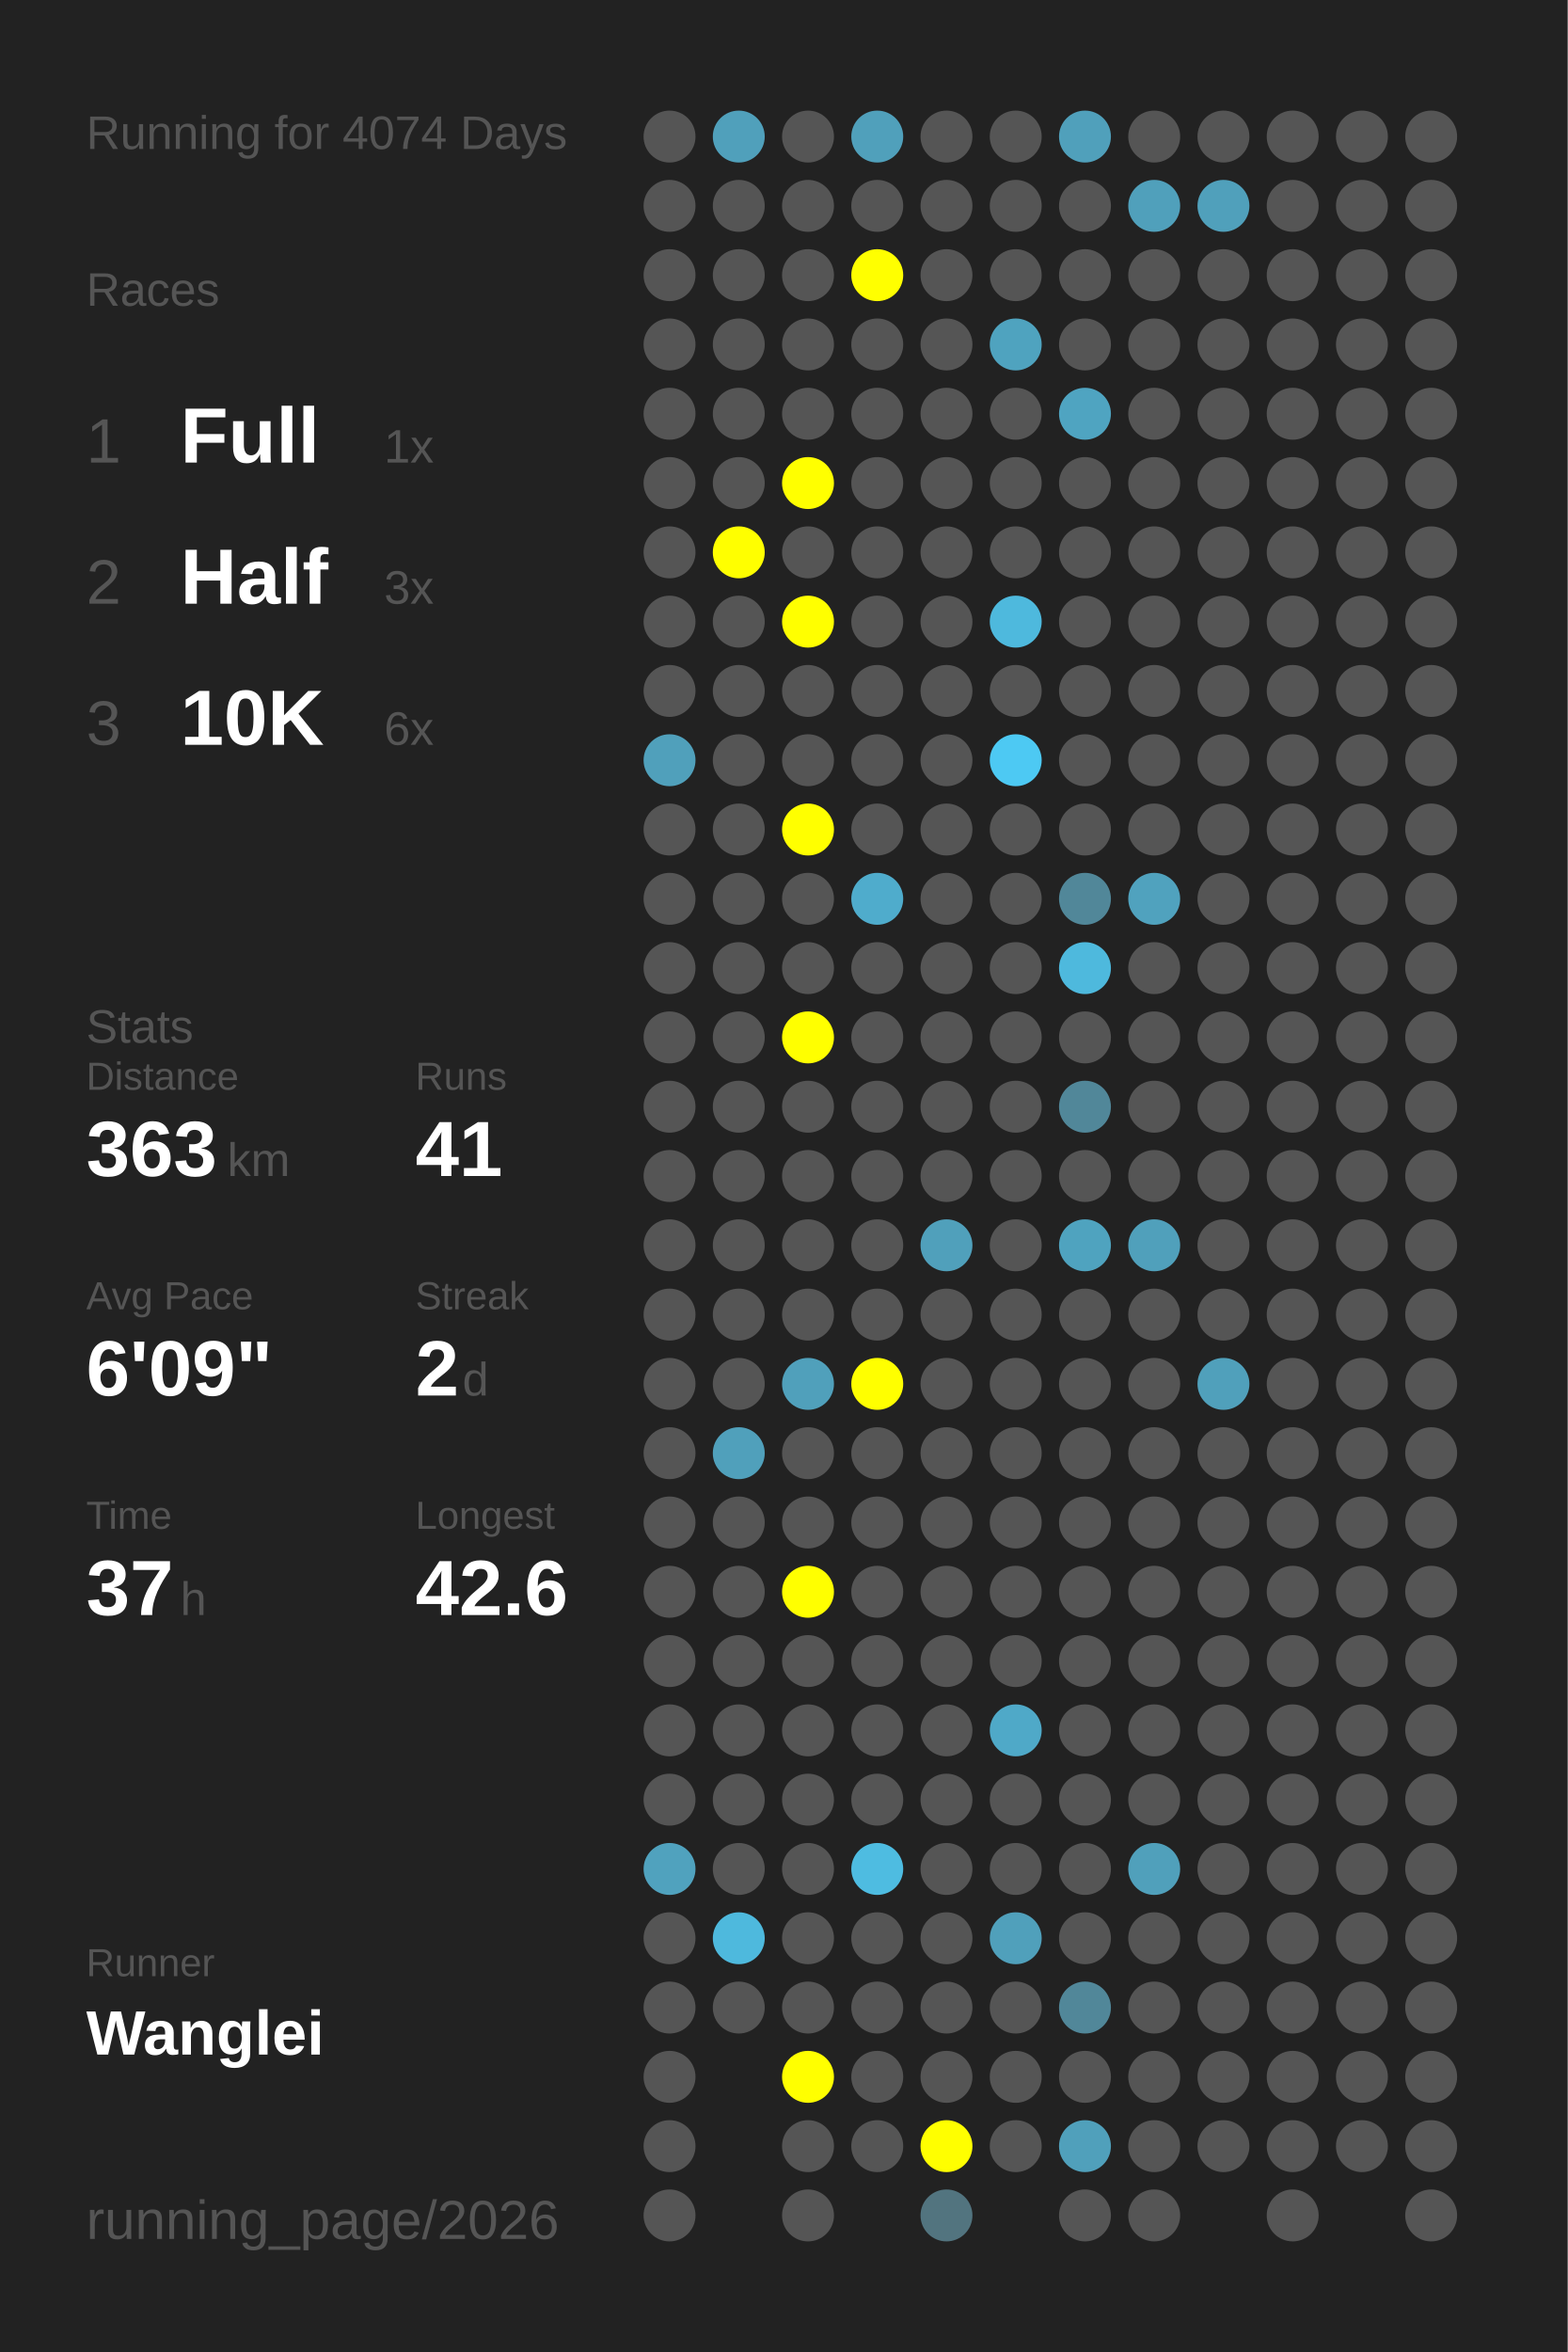
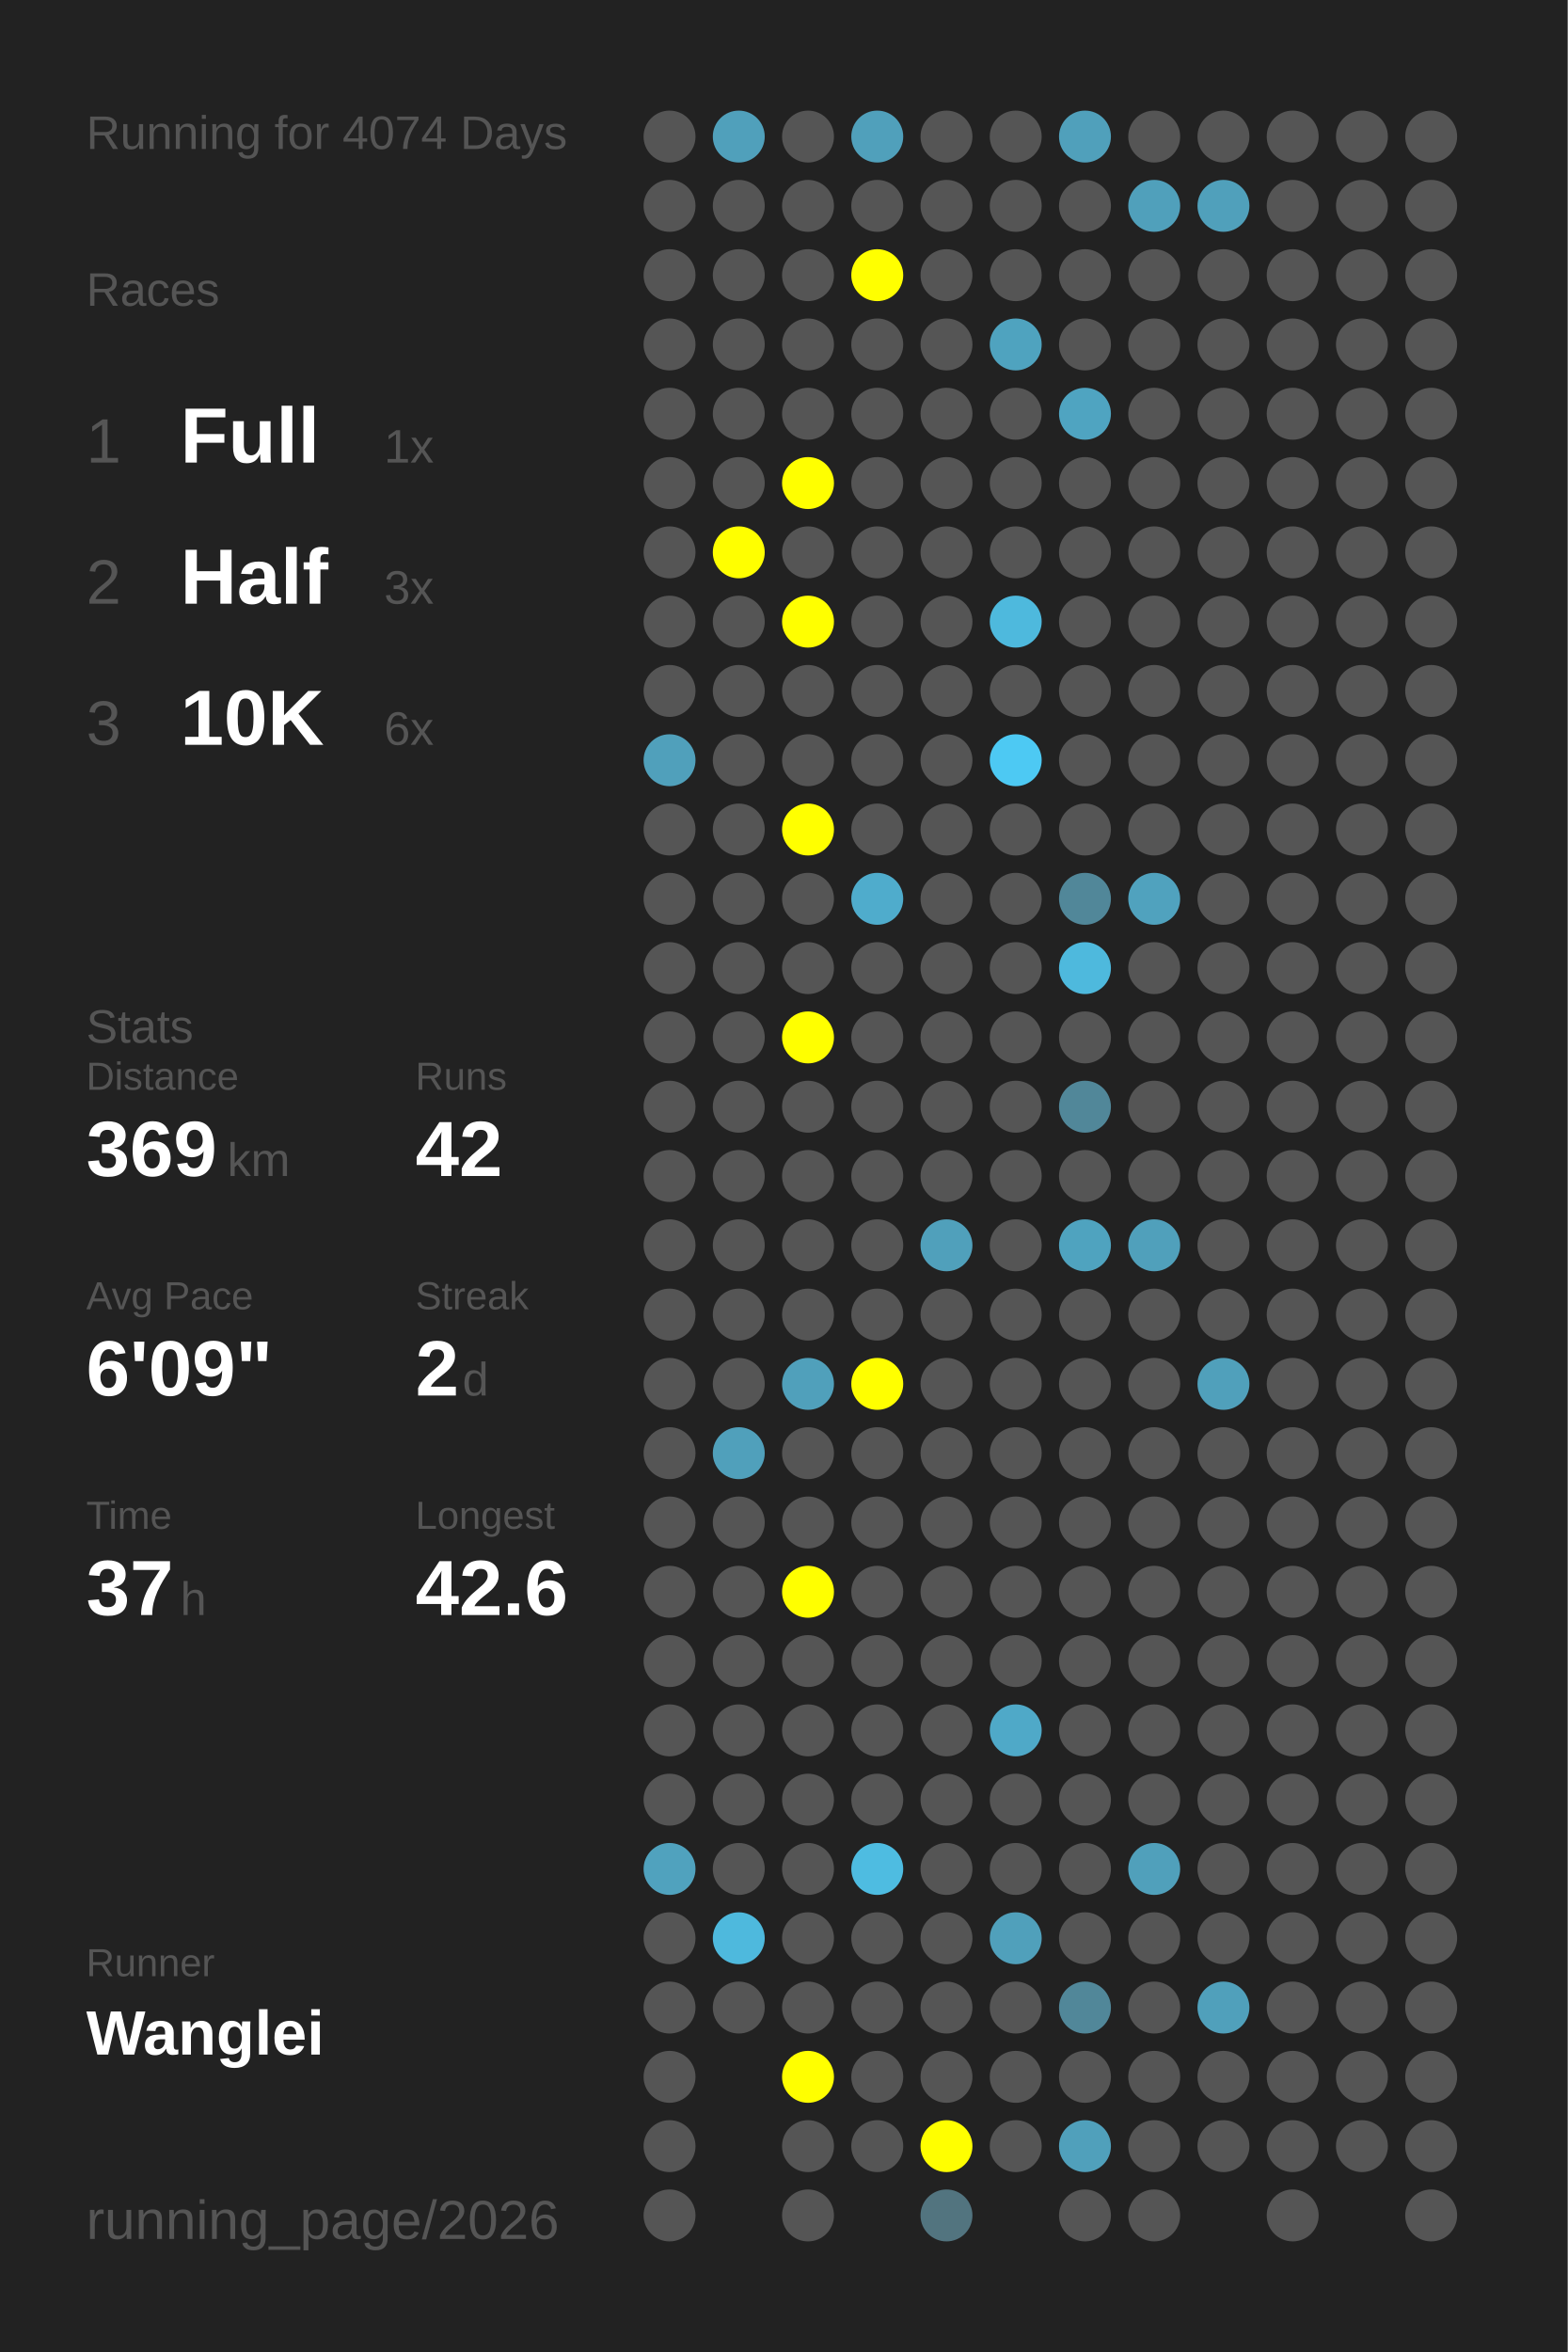
<svg xmlns="http://www.w3.org/2000/svg" baseProfile="full" height="300mm" version="1.1" viewBox="0,0,200,300" width="200mm">
  <defs />
  <rect fill="#222222" height="300" width="200" x="0" y="0" />
  <text fill="#555555" style="font-size:6px; font-family:Arial;" x="11" y="19">Running for 4074 Days</text>
  <text fill="#555555" style="font-size:6px; font-family:Arial;" x="11" y="39">Races</text>
  <text fill="#555555" style="font-size:8px; font-family:Arial;" x="11" y="59">1</text>
  <text fill="#FFFFFF" style="font-size:10px; font-family:Arial; font-weight:bold;" x="23" y="59">Full</text>
  <text fill="#555555" style="font-size:6px; font-family:Arial;" x="49" y="59">1x</text>
  <text fill="#555555" style="font-size:8px; font-family:Arial;" x="11" y="77">2</text>
  <text fill="#FFFFFF" style="font-size:10px; font-family:Arial; font-weight:bold;" x="23" y="77">Half</text>
  <text fill="#555555" style="font-size:6px; font-family:Arial;" x="49" y="77">3x</text>
  <text fill="#555555" style="font-size:8px; font-family:Arial;" x="11" y="95">3</text>
  <text fill="#FFFFFF" style="font-size:10px; font-family:Arial; font-weight:bold;" x="23" y="95">10K</text>
  <text fill="#555555" style="font-size:6px; font-family:Arial;" x="49" y="95">6x</text>
  <text fill="#555555" style="font-size:6px; font-family:Arial;" x="11" y="133">Stats</text>
  <text fill="#555555" style="font-size:5px; font-family:Arial;" x="11" y="139">Distance</text>
-   <text fill="#FFFFFF" style="font-size:10px; font-family:Arial; font-weight:bold;" x="11" y="150">363</text>
+   <text fill="#FFFFFF" style="font-size:10px; font-family:Arial; font-weight:bold;" x="11" y="150">369</text>
  <text fill="#555555" style="font-size:6px; font-family:Arial;" x="29" y="150">km</text>
  <text fill="#555555" style="font-size:5px; font-family:Arial;" x="53" y="139">Runs</text>
-   <text fill="#FFFFFF" style="font-size:10px; font-family:Arial; font-weight:bold;" x="53" y="150">41</text>
+   <text fill="#FFFFFF" style="font-size:10px; font-family:Arial; font-weight:bold;" x="53" y="150">42</text>
  <text fill="#555555" style="font-size:5px; font-family:Arial;" x="11" y="167">Avg Pace</text>
  <text fill="#FFFFFF" style="font-size:10px; font-family:Arial; font-weight:bold;" x="11" y="178">6'09"</text>
  <text fill="#555555" style="font-size:5px; font-family:Arial;" x="53" y="167">Streak</text>
  <text fill="#FFFFFF" style="font-size:10px; font-family:Arial; font-weight:bold;" x="53" y="178">2</text>
  <text fill="#555555" style="font-size:6px; font-family:Arial;" x="59" y="178">d</text>
  <text fill="#555555" style="font-size:5px; font-family:Arial;" x="11" y="195">Time</text>
  <text fill="#FFFFFF" style="font-size:10px; font-family:Arial; font-weight:bold;" x="11" y="206">37</text>
  <text fill="#555555" style="font-size:6px; font-family:Arial;" x="23" y="206">h</text>
  <text fill="#555555" style="font-size:5px; font-family:Arial;" x="53" y="195">Longest</text>
  <text fill="#FFFFFF" style="font-size:10px; font-family:Arial; font-weight:bold;" x="53" y="206">42.6</text>
  <text fill="#555555" style="font-size:5px; font-family:Arial;" x="11" y="252.065">Runner</text>
  <text fill="#FFFFFF" style="font-size:8px; font-family:Arial; font-weight:bold;" x="11" y="262.065">Wanglei</text>
  <text fill="#555555" style="font-size:7px; font-family:Arial;" x="11" y="285.581">running_page/2026</text>
  <circle cx="85.417" cy="17.419" fill="#555555" r="3.312" />
  <circle cx="85.417" cy="26.258" fill="#555555" r="3.312" />
  <circle cx="85.417" cy="35.097" fill="#555555" r="3.312" />
  <circle cx="85.417" cy="43.935" fill="#555555" r="3.312" />
  <circle cx="85.417" cy="52.774" fill="#555555" r="3.312" />
  <circle cx="85.417" cy="61.613" fill="#555555" r="3.312" />
  <circle cx="85.417" cy="70.452" fill="#555555" r="3.312" />
  <circle cx="85.417" cy="79.29" fill="#555555" r="3.312" />
  <circle cx="85.417" cy="88.129" fill="#555555" r="3.312" />
  <circle cx="85.417" cy="96.968" fill="#50a0bb" r="3.312" />
  <circle cx="85.417" cy="105.806" fill="#555555" r="3.312" />
  <circle cx="85.417" cy="114.645" fill="#555555" r="3.312" />
  <circle cx="85.417" cy="123.484" fill="#555555" r="3.312" />
  <circle cx="85.417" cy="132.323" fill="#555555" r="3.312" />
  <circle cx="85.417" cy="141.161" fill="#555555" r="3.312" />
  <circle cx="85.417" cy="150" fill="#555555" r="3.312" />
  <circle cx="85.417" cy="158.839" fill="#555555" r="3.312" />
  <circle cx="85.417" cy="167.677" fill="#555555" r="3.312" />
  <circle cx="85.417" cy="176.516" fill="#555555" r="3.312" />
  <circle cx="85.417" cy="185.355" fill="#555555" r="3.312" />
  <circle cx="85.417" cy="194.194" fill="#555555" r="3.312" />
  <circle cx="85.417" cy="203.032" fill="#555555" r="3.312" />
  <circle cx="85.417" cy="211.871" fill="#555555" r="3.312" />
  <circle cx="85.417" cy="220.71" fill="#555555" r="3.312" />
  <circle cx="85.417" cy="229.548" fill="#555555" r="3.312" />
  <circle cx="85.417" cy="238.387" fill="#50a2be" r="3.312" />
  <circle cx="85.417" cy="247.226" fill="#555555" r="3.312" />
  <circle cx="85.417" cy="256.065" fill="#555555" r="3.312" />
  <circle cx="85.417" cy="264.903" fill="#555555" r="3.312" />
  <circle cx="85.417" cy="273.742" fill="#555555" r="3.312" />
  <circle cx="85.417" cy="282.581" fill="#555555" r="3.312" />
  <circle cx="94.25" cy="17.419" fill="#50a0bb" r="3.312" />
  <circle cx="94.25" cy="26.258" fill="#555555" r="3.312" />
  <circle cx="94.25" cy="35.097" fill="#555555" r="3.312" />
  <circle cx="94.25" cy="43.935" fill="#555555" r="3.312" />
  <circle cx="94.25" cy="52.774" fill="#555555" r="3.312" />
  <circle cx="94.25" cy="61.613" fill="#555555" r="3.312" />
  <circle cx="94.25" cy="70.452" fill="#FFFF00" r="3.312" />
  <circle cx="94.25" cy="79.29" fill="#555555" r="3.312" />
  <circle cx="94.25" cy="88.129" fill="#555555" r="3.312" />
  <circle cx="94.25" cy="96.968" fill="#555555" r="3.312" />
  <circle cx="94.25" cy="105.806" fill="#555555" r="3.312" />
  <circle cx="94.25" cy="114.645" fill="#555555" r="3.312" />
  <circle cx="94.25" cy="123.484" fill="#555555" r="3.312" />
  <circle cx="94.25" cy="132.323" fill="#555555" r="3.312" />
  <circle cx="94.25" cy="141.161" fill="#555555" r="3.312" />
  <circle cx="94.25" cy="150" fill="#555555" r="3.312" />
  <circle cx="94.25" cy="158.839" fill="#555555" r="3.312" />
  <circle cx="94.25" cy="167.677" fill="#555555" r="3.312" />
  <circle cx="94.25" cy="176.516" fill="#555555" r="3.312" />
  <circle cx="94.25" cy="185.355" fill="#50a0bb" r="3.312" />
  <circle cx="94.25" cy="194.194" fill="#555555" r="3.312" />
  <circle cx="94.25" cy="203.032" fill="#555555" r="3.312" />
  <circle cx="94.25" cy="211.871" fill="#555555" r="3.312" />
  <circle cx="94.25" cy="220.71" fill="#555555" r="3.312" />
  <circle cx="94.25" cy="229.548" fill="#555555" r="3.312" />
  <circle cx="94.25" cy="238.387" fill="#555555" r="3.312" />
  <circle cx="94.25" cy="247.226" fill="#4eb9dd" r="3.312" />
  <circle cx="94.25" cy="256.065" fill="#555555" r="3.312" />
  <circle cx="103.083" cy="17.419" fill="#555555" r="3.312" />
  <circle cx="103.083" cy="26.258" fill="#555555" r="3.312" />
  <circle cx="103.083" cy="35.097" fill="#555555" r="3.312" />
  <circle cx="103.083" cy="43.935" fill="#555555" r="3.312" />
  <circle cx="103.083" cy="52.774" fill="#555555" r="3.312" />
  <circle cx="103.083" cy="61.613" fill="#FFFF00" r="3.312" />
  <circle cx="103.083" cy="70.452" fill="#555555" r="3.312" />
  <circle cx="103.083" cy="79.29" fill="#FFFF00" r="3.312" />
  <circle cx="103.083" cy="88.129" fill="#555555" r="3.312" />
  <circle cx="103.083" cy="96.968" fill="#555555" r="3.312" />
  <circle cx="103.083" cy="105.806" fill="#FFFF00" r="3.312" />
  <circle cx="103.083" cy="114.645" fill="#555555" r="3.312" />
  <circle cx="103.083" cy="123.484" fill="#555555" r="3.312" />
  <circle cx="103.083" cy="132.323" fill="#FFFF00" r="3.312" />
  <circle cx="103.083" cy="141.161" fill="#555555" r="3.312" />
  <circle cx="103.083" cy="150" fill="#555555" r="3.312" />
  <circle cx="103.083" cy="158.839" fill="#555555" r="3.312" />
  <circle cx="103.083" cy="167.677" fill="#555555" r="3.312" />
  <circle cx="103.083" cy="176.516" fill="#50a0bb" r="3.312" />
  <circle cx="103.083" cy="185.355" fill="#555555" r="3.312" />
  <circle cx="103.083" cy="194.194" fill="#555555" r="3.312" />
  <circle cx="103.083" cy="203.032" fill="#FFFF00" r="3.312" />
  <circle cx="103.083" cy="211.871" fill="#555555" r="3.312" />
  <circle cx="103.083" cy="220.71" fill="#555555" r="3.312" />
  <circle cx="103.083" cy="229.548" fill="#555555" r="3.312" />
  <circle cx="103.083" cy="238.387" fill="#555555" r="3.312" />
  <circle cx="103.083" cy="247.226" fill="#555555" r="3.312" />
  <circle cx="103.083" cy="256.065" fill="#555555" r="3.312" />
  <circle cx="103.083" cy="264.903" fill="#FFFF00" r="3.312" />
  <circle cx="103.083" cy="273.742" fill="#555555" r="3.312" />
  <circle cx="103.083" cy="282.581" fill="#555555" r="3.312" />
  <circle cx="111.917" cy="17.419" fill="#50a0bb" r="3.312" />
  <circle cx="111.917" cy="26.258" fill="#555555" r="3.312" />
  <circle cx="111.917" cy="35.097" fill="#FFFF00" r="3.312" />
  <circle cx="111.917" cy="43.935" fill="#555555" r="3.312" />
  <circle cx="111.917" cy="52.774" fill="#555555" r="3.312" />
  <circle cx="111.917" cy="61.613" fill="#555555" r="3.312" />
  <circle cx="111.917" cy="70.452" fill="#555555" r="3.312" />
  <circle cx="111.917" cy="79.29" fill="#555555" r="3.312" />
  <circle cx="111.917" cy="88.129" fill="#555555" r="3.312" />
  <circle cx="111.917" cy="96.968" fill="#555555" r="3.312" />
  <circle cx="111.917" cy="105.806" fill="#555555" r="3.312" />
  <circle cx="111.917" cy="114.645" fill="#4faccc" r="3.312" />
  <circle cx="111.917" cy="123.484" fill="#555555" r="3.312" />
  <circle cx="111.917" cy="132.323" fill="#555555" r="3.312" />
  <circle cx="111.917" cy="141.161" fill="#555555" r="3.312" />
  <circle cx="111.917" cy="150" fill="#555555" r="3.312" />
  <circle cx="111.917" cy="158.839" fill="#555555" r="3.312" />
  <circle cx="111.917" cy="167.677" fill="#555555" r="3.312" />
  <circle cx="111.917" cy="176.516" fill="#FFFF00" r="3.312" />
  <circle cx="111.917" cy="185.355" fill="#555555" r="3.312" />
  <circle cx="111.917" cy="194.194" fill="#555555" r="3.312" />
  <circle cx="111.917" cy="203.032" fill="#555555" r="3.312" />
  <circle cx="111.917" cy="211.871" fill="#555555" r="3.312" />
  <circle cx="111.917" cy="220.71" fill="#555555" r="3.312" />
  <circle cx="111.917" cy="229.548" fill="#555555" r="3.312" />
  <circle cx="111.917" cy="238.387" fill="#4ebce1" r="3.312" />
  <circle cx="111.917" cy="247.226" fill="#555555" r="3.312" />
  <circle cx="111.917" cy="256.065" fill="#555555" r="3.312" />
  <circle cx="111.917" cy="264.903" fill="#555555" r="3.312" />
  <circle cx="111.917" cy="273.742" fill="#555555" r="3.312" />
  <circle cx="120.75" cy="17.419" fill="#555555" r="3.312" />
  <circle cx="120.75" cy="26.258" fill="#555555" r="3.312" />
  <circle cx="120.75" cy="35.097" fill="#555555" r="3.312" />
  <circle cx="120.75" cy="43.935" fill="#555555" r="3.312" />
  <circle cx="120.75" cy="52.774" fill="#555555" r="3.312" />
  <circle cx="120.75" cy="61.613" fill="#555555" r="3.312" />
  <circle cx="120.75" cy="70.452" fill="#555555" r="3.312" />
  <circle cx="120.75" cy="79.29" fill="#555555" r="3.312" />
  <circle cx="120.75" cy="88.129" fill="#555555" r="3.312" />
  <circle cx="120.75" cy="96.968" fill="#555555" r="3.312" />
  <circle cx="120.75" cy="105.806" fill="#555555" r="3.312" />
  <circle cx="120.75" cy="114.645" fill="#555555" r="3.312" />
  <circle cx="120.75" cy="123.484" fill="#555555" r="3.312" />
  <circle cx="120.75" cy="132.323" fill="#555555" r="3.312" />
  <circle cx="120.75" cy="141.161" fill="#555555" r="3.312" />
  <circle cx="120.75" cy="150" fill="#555555" r="3.312" />
  <circle cx="120.75" cy="158.839" fill="#50a0bb" r="3.312" />
  <circle cx="120.75" cy="167.677" fill="#555555" r="3.312" />
  <circle cx="120.75" cy="176.516" fill="#555555" r="3.312" />
  <circle cx="120.75" cy="185.355" fill="#555555" r="3.312" />
  <circle cx="120.75" cy="194.194" fill="#555555" r="3.312" />
  <circle cx="120.75" cy="203.032" fill="#555555" r="3.312" />
  <circle cx="120.75" cy="211.871" fill="#555555" r="3.312" />
  <circle cx="120.75" cy="220.71" fill="#555555" r="3.312" />
  <circle cx="120.75" cy="229.548" fill="#555555" r="3.312" />
  <circle cx="120.75" cy="238.387" fill="#555555" r="3.312" />
  <circle cx="120.75" cy="247.226" fill="#555555" r="3.312" />
  <circle cx="120.75" cy="256.065" fill="#555555" r="3.312" />
  <circle cx="120.75" cy="264.903" fill="#555555" r="3.312" />
  <circle cx="120.75" cy="273.742" fill="#FFFF00" r="3.312" />
  <circle cx="120.75" cy="282.581" fill="#52747f" r="3.312" />
  <circle cx="129.583" cy="17.419" fill="#555555" r="3.312" />
  <circle cx="129.583" cy="26.258" fill="#555555" r="3.312" />
  <circle cx="129.583" cy="35.097" fill="#555555" r="3.312" />
  <circle cx="129.583" cy="43.935" fill="#4fa3bf" r="3.312" />
  <circle cx="129.583" cy="52.774" fill="#555555" r="3.312" />
  <circle cx="129.583" cy="61.613" fill="#555555" r="3.312" />
  <circle cx="129.583" cy="70.452" fill="#555555" r="3.312" />
  <circle cx="129.583" cy="79.29" fill="#4eb9dd" r="3.312" />
  <circle cx="129.583" cy="88.129" fill="#555555" r="3.312" />
  <circle cx="129.583" cy="96.968" fill="#4dc9f3" r="3.312" />
  <circle cx="129.583" cy="105.806" fill="#555555" r="3.312" />
  <circle cx="129.583" cy="114.645" fill="#555555" r="3.312" />
  <circle cx="129.583" cy="123.484" fill="#555555" r="3.312" />
  <circle cx="129.583" cy="132.323" fill="#555555" r="3.312" />
  <circle cx="129.583" cy="141.161" fill="#555555" r="3.312" />
  <circle cx="129.583" cy="150" fill="#555555" r="3.312" />
  <circle cx="129.583" cy="158.839" fill="#555555" r="3.312" />
  <circle cx="129.583" cy="167.677" fill="#555555" r="3.312" />
  <circle cx="129.583" cy="176.516" fill="#555555" r="3.312" />
  <circle cx="129.583" cy="185.355" fill="#555555" r="3.312" />
  <circle cx="129.583" cy="194.194" fill="#555555" r="3.312" />
  <circle cx="129.583" cy="203.032" fill="#555555" r="3.312" />
  <circle cx="129.583" cy="211.871" fill="#555555" r="3.312" />
  <circle cx="129.583" cy="220.71" fill="#4fa9c8" r="3.312" />
  <circle cx="129.583" cy="229.548" fill="#555555" r="3.312" />
  <circle cx="129.583" cy="238.387" fill="#555555" r="3.312" />
  <circle cx="129.583" cy="247.226" fill="#50a0bb" r="3.312" />
  <circle cx="129.583" cy="256.065" fill="#555555" r="3.312" />
  <circle cx="129.583" cy="264.903" fill="#555555" r="3.312" />
  <circle cx="129.583" cy="273.742" fill="#555555" r="3.312" />
  <circle cx="138.417" cy="17.419" fill="#50a0bb" r="3.312" />
  <circle cx="138.417" cy="26.258" fill="#555555" r="3.312" />
  <circle cx="138.417" cy="35.097" fill="#555555" r="3.312" />
  <circle cx="138.417" cy="43.935" fill="#555555" r="3.312" />
  <circle cx="138.417" cy="52.774" fill="#4fa4c1" r="3.312" />
  <circle cx="138.417" cy="61.613" fill="#555555" r="3.312" />
  <circle cx="138.417" cy="70.452" fill="#555555" r="3.312" />
  <circle cx="138.417" cy="79.29" fill="#555555" r="3.312" />
  <circle cx="138.417" cy="88.129" fill="#555555" r="3.312" />
  <circle cx="138.417" cy="96.968" fill="#555555" r="3.312" />
  <circle cx="138.417" cy="105.806" fill="#555555" r="3.312" />
  <circle cx="138.417" cy="114.645" fill="#518799" r="3.312" />
  <circle cx="138.417" cy="123.484" fill="#4eb9dd" r="3.312" />
  <circle cx="138.417" cy="132.323" fill="#555555" r="3.312" />
  <circle cx="138.417" cy="141.161" fill="#518799" r="3.312" />
  <circle cx="138.417" cy="150" fill="#555555" r="3.312" />
  <circle cx="138.417" cy="158.839" fill="#4fa3bf" r="3.312" />
  <circle cx="138.417" cy="167.677" fill="#555555" r="3.312" />
  <circle cx="138.417" cy="176.516" fill="#555555" r="3.312" />
  <circle cx="138.417" cy="185.355" fill="#555555" r="3.312" />
  <circle cx="138.417" cy="194.194" fill="#555555" r="3.312" />
  <circle cx="138.417" cy="203.032" fill="#555555" r="3.312" />
  <circle cx="138.417" cy="211.871" fill="#555555" r="3.312" />
  <circle cx="138.417" cy="220.71" fill="#555555" r="3.312" />
  <circle cx="138.417" cy="229.548" fill="#555555" r="3.312" />
  <circle cx="138.417" cy="238.387" fill="#555555" r="3.312" />
  <circle cx="138.417" cy="247.226" fill="#555555" r="3.312" />
  <circle cx="138.417" cy="256.065" fill="#518799" r="3.312" />
  <circle cx="138.417" cy="264.903" fill="#555555" r="3.312" />
  <circle cx="138.417" cy="273.742" fill="#50a0bb" r="3.312" />
  <circle cx="138.417" cy="282.581" fill="#555555" r="3.312" />
  <circle cx="147.25" cy="17.419" fill="#555555" r="3.312" />
  <circle cx="147.25" cy="26.258" fill="#50a0bb" r="3.312" />
  <circle cx="147.25" cy="35.097" fill="#555555" r="3.312" />
  <circle cx="147.25" cy="43.935" fill="#555555" r="3.312" />
  <circle cx="147.25" cy="52.774" fill="#555555" r="3.312" />
  <circle cx="147.25" cy="61.613" fill="#555555" r="3.312" />
  <circle cx="147.25" cy="70.452" fill="#555555" r="3.312" />
  <circle cx="147.25" cy="79.29" fill="#555555" r="3.312" />
  <circle cx="147.25" cy="88.129" fill="#555555" r="3.312" />
  <circle cx="147.25" cy="96.968" fill="#555555" r="3.312" />
  <circle cx="147.25" cy="105.806" fill="#555555" r="3.312" />
  <circle cx="147.25" cy="114.645" fill="#50a2be" r="3.312" />
  <circle cx="147.25" cy="123.484" fill="#555555" r="3.312" />
  <circle cx="147.25" cy="132.323" fill="#555555" r="3.312" />
  <circle cx="147.25" cy="141.161" fill="#555555" r="3.312" />
  <circle cx="147.25" cy="150" fill="#555555" r="3.312" />
  <circle cx="147.25" cy="158.839" fill="#50a0bb" r="3.312" />
  <circle cx="147.25" cy="167.677" fill="#555555" r="3.312" />
  <circle cx="147.25" cy="176.516" fill="#555555" r="3.312" />
  <circle cx="147.25" cy="185.355" fill="#555555" r="3.312" />
  <circle cx="147.25" cy="194.194" fill="#555555" r="3.312" />
  <circle cx="147.25" cy="203.032" fill="#555555" r="3.312" />
  <circle cx="147.25" cy="211.871" fill="#555555" r="3.312" />
  <circle cx="147.25" cy="220.71" fill="#555555" r="3.312" />
  <circle cx="147.25" cy="229.548" fill="#555555" r="3.312" />
  <circle cx="147.25" cy="238.387" fill="#50a0bb" r="3.312" />
  <circle cx="147.25" cy="247.226" fill="#555555" r="3.312" />
  <circle cx="147.25" cy="256.065" fill="#555555" r="3.312" />
  <circle cx="147.25" cy="264.903" fill="#555555" r="3.312" />
  <circle cx="147.25" cy="273.742" fill="#555555" r="3.312" />
  <circle cx="147.25" cy="282.581" fill="#555555" r="3.312" />
  <circle cx="156.083" cy="17.419" fill="#555555" r="3.312" />
  <circle cx="156.083" cy="26.258" fill="#50a0bb" r="3.312" />
  <circle cx="156.083" cy="35.097" fill="#555555" r="3.312" />
  <circle cx="156.083" cy="43.935" fill="#555555" r="3.312" />
  <circle cx="156.083" cy="52.774" fill="#555555" r="3.312" />
  <circle cx="156.083" cy="61.613" fill="#555555" r="3.312" />
  <circle cx="156.083" cy="70.452" fill="#555555" r="3.312" />
  <circle cx="156.083" cy="79.29" fill="#555555" r="3.312" />
  <circle cx="156.083" cy="88.129" fill="#555555" r="3.312" />
  <circle cx="156.083" cy="96.968" fill="#555555" r="3.312" />
  <circle cx="156.083" cy="105.806" fill="#555555" r="3.312" />
  <circle cx="156.083" cy="114.645" fill="#555555" r="3.312" />
  <circle cx="156.083" cy="123.484" fill="#555555" r="3.312" />
  <circle cx="156.083" cy="132.323" fill="#555555" r="3.312" />
  <circle cx="156.083" cy="141.161" fill="#555555" r="3.312" />
  <circle cx="156.083" cy="150" fill="#555555" r="3.312" />
  <circle cx="156.083" cy="158.839" fill="#555555" r="3.312" />
  <circle cx="156.083" cy="167.677" fill="#555555" r="3.312" />
  <circle cx="156.083" cy="176.516" fill="#50a0bb" r="3.312" />
  <circle cx="156.083" cy="185.355" fill="#555555" r="3.312" />
  <circle cx="156.083" cy="194.194" fill="#555555" r="3.312" />
  <circle cx="156.083" cy="203.032" fill="#555555" r="3.312" />
  <circle cx="156.083" cy="211.871" fill="#555555" r="3.312" />
  <circle cx="156.083" cy="220.71" fill="#555555" r="3.312" />
  <circle cx="156.083" cy="229.548" fill="#555555" r="3.312" />
  <circle cx="156.083" cy="238.387" fill="#555555" r="3.312" />
  <circle cx="156.083" cy="247.226" fill="#555555" r="3.312" />
-   <circle cx="156.083" cy="256.065" fill="#555555" r="3.312" />
+   <circle cx="156.083" cy="256.065" fill="#50a0bb" r="3.312" />
  <circle cx="156.083" cy="264.903" fill="#555555" r="3.312" />
  <circle cx="156.083" cy="273.742" fill="#555555" r="3.312" />
  <circle cx="164.917" cy="17.419" fill="#555555" r="3.312" />
  <circle cx="164.917" cy="26.258" fill="#555555" r="3.312" />
  <circle cx="164.917" cy="35.097" fill="#555555" r="3.312" />
  <circle cx="164.917" cy="43.935" fill="#555555" r="3.312" />
  <circle cx="164.917" cy="52.774" fill="#555555" r="3.312" />
  <circle cx="164.917" cy="61.613" fill="#555555" r="3.312" />
  <circle cx="164.917" cy="70.452" fill="#555555" r="3.312" />
  <circle cx="164.917" cy="79.29" fill="#555555" r="3.312" />
  <circle cx="164.917" cy="88.129" fill="#555555" r="3.312" />
  <circle cx="164.917" cy="96.968" fill="#555555" r="3.312" />
  <circle cx="164.917" cy="105.806" fill="#555555" r="3.312" />
  <circle cx="164.917" cy="114.645" fill="#555555" r="3.312" />
  <circle cx="164.917" cy="123.484" fill="#555555" r="3.312" />
  <circle cx="164.917" cy="132.323" fill="#555555" r="3.312" />
  <circle cx="164.917" cy="141.161" fill="#555555" r="3.312" />
  <circle cx="164.917" cy="150" fill="#555555" r="3.312" />
  <circle cx="164.917" cy="158.839" fill="#555555" r="3.312" />
  <circle cx="164.917" cy="167.677" fill="#555555" r="3.312" />
  <circle cx="164.917" cy="176.516" fill="#555555" r="3.312" />
  <circle cx="164.917" cy="185.355" fill="#555555" r="3.312" />
  <circle cx="164.917" cy="194.194" fill="#555555" r="3.312" />
  <circle cx="164.917" cy="203.032" fill="#555555" r="3.312" />
  <circle cx="164.917" cy="211.871" fill="#555555" r="3.312" />
  <circle cx="164.917" cy="220.71" fill="#555555" r="3.312" />
  <circle cx="164.917" cy="229.548" fill="#555555" r="3.312" />
  <circle cx="164.917" cy="238.387" fill="#555555" r="3.312" />
  <circle cx="164.917" cy="247.226" fill="#555555" r="3.312" />
  <circle cx="164.917" cy="256.065" fill="#555555" r="3.312" />
  <circle cx="164.917" cy="264.903" fill="#555555" r="3.312" />
  <circle cx="164.917" cy="273.742" fill="#555555" r="3.312" />
  <circle cx="164.917" cy="282.581" fill="#555555" r="3.312" />
  <circle cx="173.75" cy="17.419" fill="#555555" r="3.312" />
  <circle cx="173.75" cy="26.258" fill="#555555" r="3.312" />
  <circle cx="173.75" cy="35.097" fill="#555555" r="3.312" />
  <circle cx="173.75" cy="43.935" fill="#555555" r="3.312" />
  <circle cx="173.75" cy="52.774" fill="#555555" r="3.312" />
  <circle cx="173.75" cy="61.613" fill="#555555" r="3.312" />
  <circle cx="173.75" cy="70.452" fill="#555555" r="3.312" />
  <circle cx="173.75" cy="79.29" fill="#555555" r="3.312" />
  <circle cx="173.75" cy="88.129" fill="#555555" r="3.312" />
  <circle cx="173.75" cy="96.968" fill="#555555" r="3.312" />
  <circle cx="173.75" cy="105.806" fill="#555555" r="3.312" />
  <circle cx="173.75" cy="114.645" fill="#555555" r="3.312" />
  <circle cx="173.75" cy="123.484" fill="#555555" r="3.312" />
  <circle cx="173.75" cy="132.323" fill="#555555" r="3.312" />
  <circle cx="173.75" cy="141.161" fill="#555555" r="3.312" />
  <circle cx="173.75" cy="150" fill="#555555" r="3.312" />
  <circle cx="173.75" cy="158.839" fill="#555555" r="3.312" />
  <circle cx="173.75" cy="167.677" fill="#555555" r="3.312" />
  <circle cx="173.75" cy="176.516" fill="#555555" r="3.312" />
  <circle cx="173.75" cy="185.355" fill="#555555" r="3.312" />
  <circle cx="173.75" cy="194.194" fill="#555555" r="3.312" />
  <circle cx="173.75" cy="203.032" fill="#555555" r="3.312" />
  <circle cx="173.75" cy="211.871" fill="#555555" r="3.312" />
  <circle cx="173.75" cy="220.71" fill="#555555" r="3.312" />
  <circle cx="173.75" cy="229.548" fill="#555555" r="3.312" />
  <circle cx="173.75" cy="238.387" fill="#555555" r="3.312" />
  <circle cx="173.75" cy="247.226" fill="#555555" r="3.312" />
  <circle cx="173.75" cy="256.065" fill="#555555" r="3.312" />
  <circle cx="173.75" cy="264.903" fill="#555555" r="3.312" />
  <circle cx="173.75" cy="273.742" fill="#555555" r="3.312" />
  <circle cx="182.583" cy="17.419" fill="#555555" r="3.312" />
  <circle cx="182.583" cy="26.258" fill="#555555" r="3.312" />
  <circle cx="182.583" cy="35.097" fill="#555555" r="3.312" />
  <circle cx="182.583" cy="43.935" fill="#555555" r="3.312" />
  <circle cx="182.583" cy="52.774" fill="#555555" r="3.312" />
  <circle cx="182.583" cy="61.613" fill="#555555" r="3.312" />
  <circle cx="182.583" cy="70.452" fill="#555555" r="3.312" />
  <circle cx="182.583" cy="79.29" fill="#555555" r="3.312" />
  <circle cx="182.583" cy="88.129" fill="#555555" r="3.312" />
  <circle cx="182.583" cy="96.968" fill="#555555" r="3.312" />
  <circle cx="182.583" cy="105.806" fill="#555555" r="3.312" />
  <circle cx="182.583" cy="114.645" fill="#555555" r="3.312" />
  <circle cx="182.583" cy="123.484" fill="#555555" r="3.312" />
  <circle cx="182.583" cy="132.323" fill="#555555" r="3.312" />
  <circle cx="182.583" cy="141.161" fill="#555555" r="3.312" />
  <circle cx="182.583" cy="150" fill="#555555" r="3.312" />
  <circle cx="182.583" cy="158.839" fill="#555555" r="3.312" />
  <circle cx="182.583" cy="167.677" fill="#555555" r="3.312" />
  <circle cx="182.583" cy="176.516" fill="#555555" r="3.312" />
  <circle cx="182.583" cy="185.355" fill="#555555" r="3.312" />
  <circle cx="182.583" cy="194.194" fill="#555555" r="3.312" />
  <circle cx="182.583" cy="203.032" fill="#555555" r="3.312" />
  <circle cx="182.583" cy="211.871" fill="#555555" r="3.312" />
  <circle cx="182.583" cy="220.71" fill="#555555" r="3.312" />
  <circle cx="182.583" cy="229.548" fill="#555555" r="3.312" />
  <circle cx="182.583" cy="238.387" fill="#555555" r="3.312" />
  <circle cx="182.583" cy="247.226" fill="#555555" r="3.312" />
  <circle cx="182.583" cy="256.065" fill="#555555" r="3.312" />
  <circle cx="182.583" cy="264.903" fill="#555555" r="3.312" />
  <circle cx="182.583" cy="273.742" fill="#555555" r="3.312" />
  <circle cx="182.583" cy="282.581" fill="#555555" r="3.312" />
</svg>
